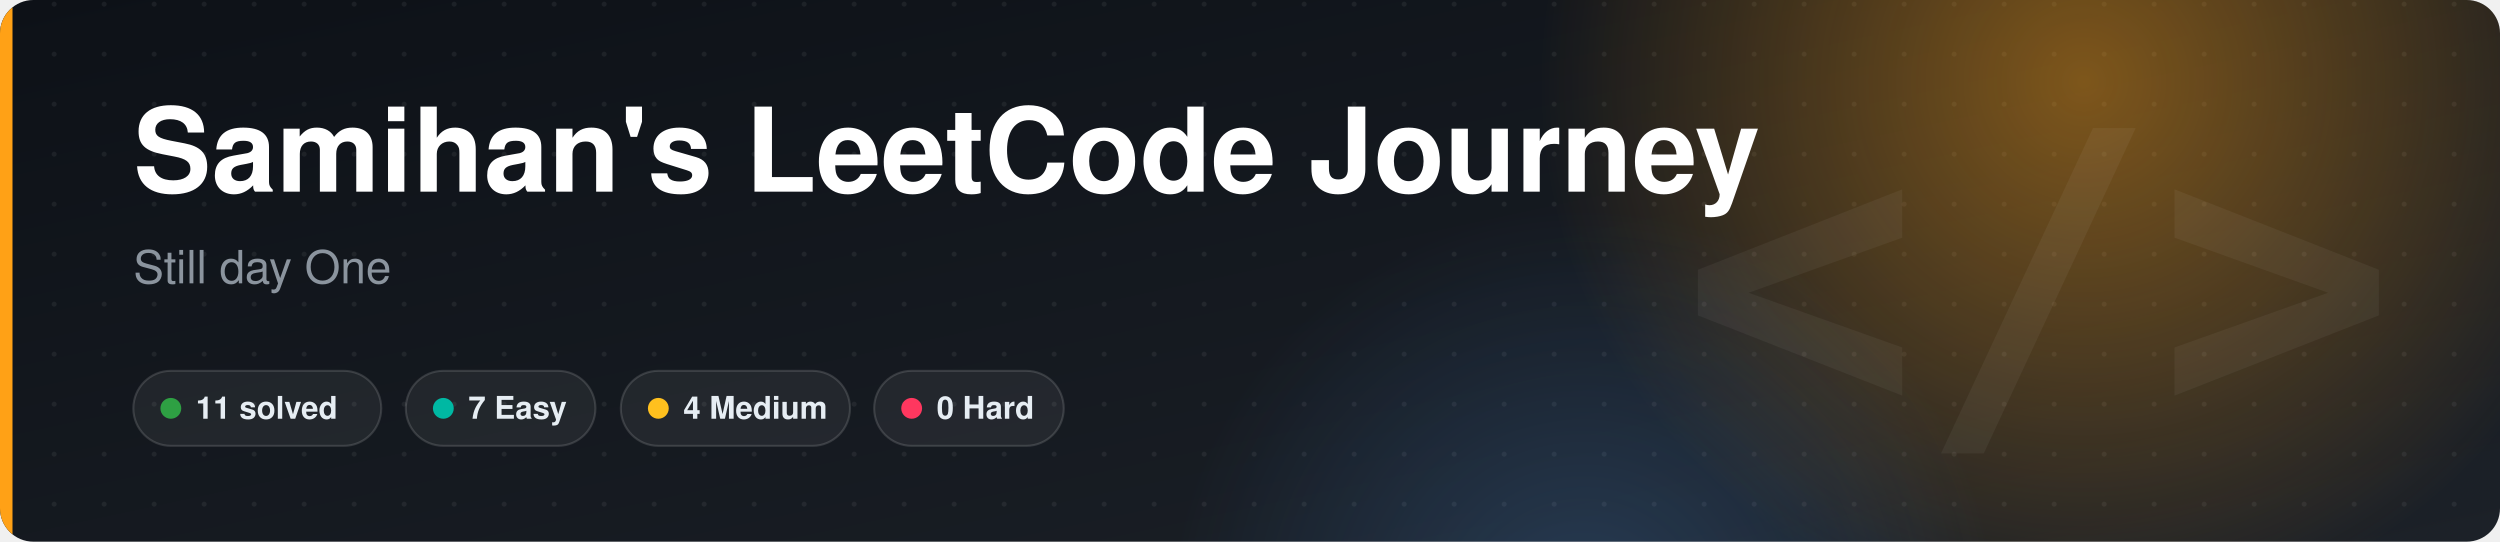
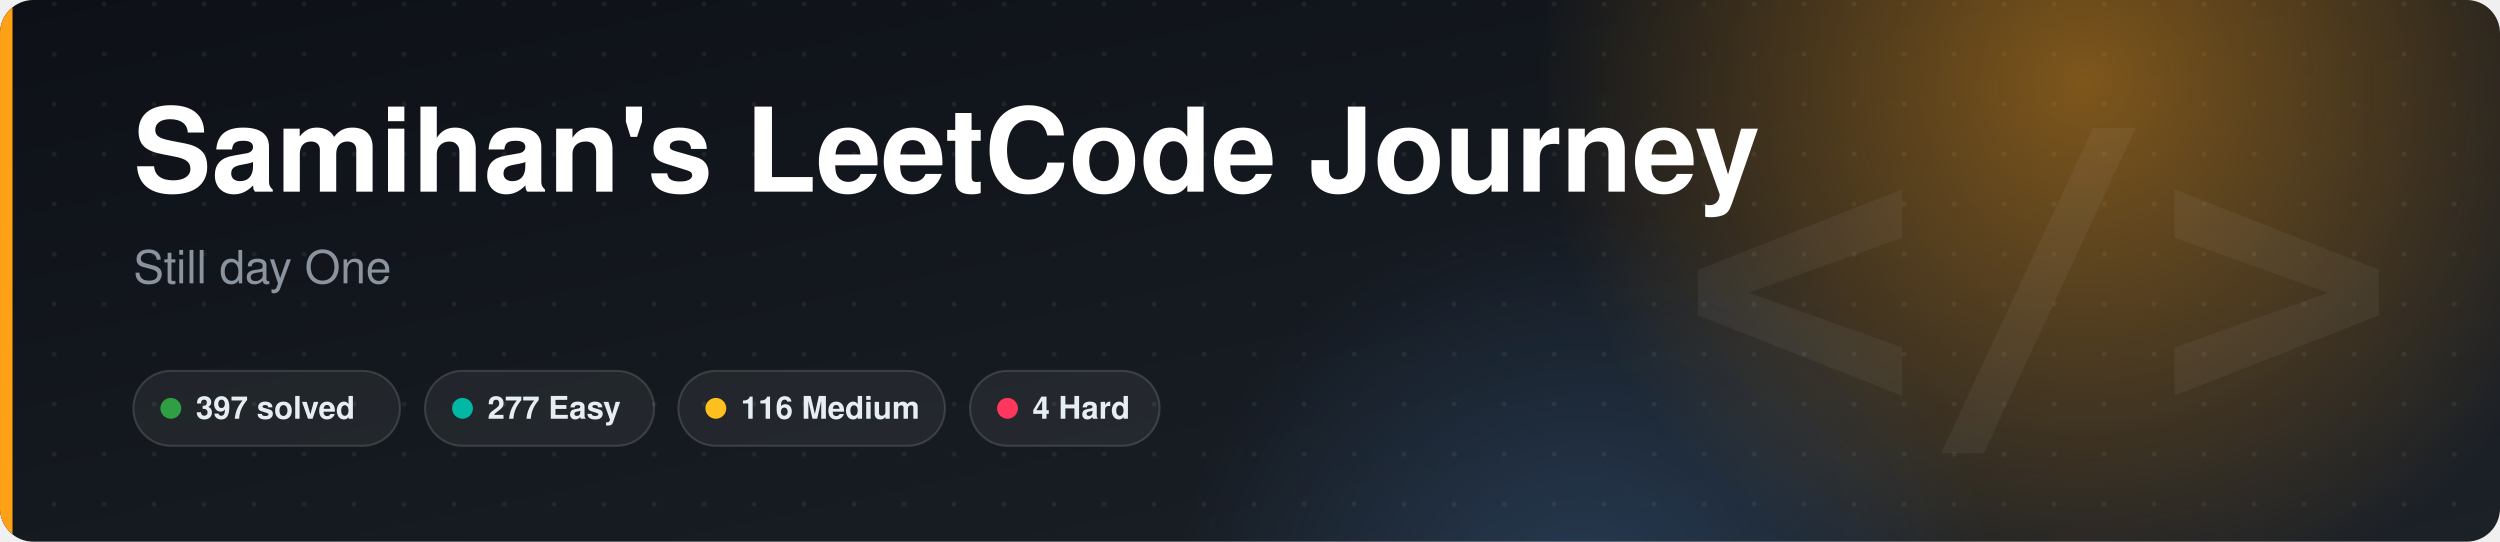
<svg xmlns="http://www.w3.org/2000/svg" width="1200" height="260" viewBox="0 0 1200 260" font-family="-apple-system,BlinkMacSystemFont,'Segoe UI',Helvetica,Arial,sans-serif" role="img" aria-labelledby="t">
  <style>
.bg{fill:#ffffff;stroke:#d0d7de}.title{fill:#1f2328;font-size:18px;font-weight:600}.muted{fill:#656d76;font-size:12px}
.label{fill:#1f2328;font-size:13px;font-weight:600}.value{fill:#1f2328;font-size:22px;font-weight:700}.value-sm{fill:#1f2328;font-size:14px;font-weight:700}
.total{fill:#1f2328;font-size:30px;font-weight:700}.track{fill:#eaeef2}.ring-track{stroke:#eaeef2}.divider{stroke:#d0d7de}.grid{stroke:#d0d7de;fill:none}
@media (prefers-color-scheme: dark){.bg{fill:#0d1117;stroke:#30363d}.title,.label,.value,.value-sm,.total{fill:#e6edf3}.muted{fill:#8b949e}.track{fill:#21262d}.ring-track{stroke:#21262d}.divider{stroke:#30363d}.grid{stroke:#30363d}}
@keyframes ls-fade{from{opacity:0;transform:translateY(6px)}to{opacity:1;transform:none}}
@keyframes ls-grow{from{transform:scaleX(0)}to{transform:scaleX(1)}}
@keyframes ls-pop{from{opacity:0;transform:scale(.2)}to{opacity:1;transform:scale(1)}}
@keyframes ls-pulse{0%,100%{opacity:1}50%{opacity:.3}}
.fade{animation:ls-fade .6s ease-out both}
.grow{transform-box:fill-box;transform-origin:left center;animation:ls-grow .9s cubic-bezier(.2,.7,.3,1) both}
.pulse{animation:ls-pulse 1.8s ease-in-out infinite}
.d1{animation-delay:0.12s}
.d2{animation-delay:0.24s}
.d3{animation-delay:0.36s}
.d4{animation-delay:0.48s}
.d5{animation-delay:0.60s}
.d6{animation-delay:0.72s}
.d7{animation-delay:0.84s}
.d8{animation-delay:0.96s}
@media (prefers-reduced-motion: reduce){*{animation:none!important}}
@keyframes ls-drift{0%,100%{transform:translate(0,0)}50%{transform:translate(-60px,18px)}}
.glow{animation:ls-drift 14s ease-in-out infinite}
</style>
  <defs>
    <linearGradient id="bn-bg" x1="0" y1="0" x2="1" y2="1">
      <stop offset="0" stop-color="#0d1117" />
      <stop offset="1" stop-color="#1c2128" />
    </linearGradient>
    <radialGradient id="bn-glow">
      <stop offset="0" stop-color="#ffa116" stop-opacity="0.45" />
      <stop offset="1" stop-color="#ffa116" stop-opacity="0" />
    </radialGradient>
    <radialGradient id="bn-glow2">
      <stop offset="0" stop-color="#58a6ff" stop-opacity="0.22" />
      <stop offset="1" stop-color="#58a6ff" stop-opacity="0" />
    </radialGradient>
    <pattern id="bn-dots" width="24" height="24" patternUnits="userSpaceOnUse">
      <circle cx="2" cy="2" r="1.2" fill="#ffffff" fill-opacity="0.06" />
    </pattern>
    <clipPath id="bn-clip">
      <rect width="1200" height="260" rx="16" />
    </clipPath>
  </defs>
  <g clip-path="url(#bn-clip)">
    <rect width="1200" height="260" fill="url(#bn-bg)" />
    <rect width="1200" height="260" fill="url(#bn-dots)" />
    <circle cx="1000" cy="40" r="260" fill="url(#bn-glow)" class="glow" />
    <circle cx="760" cy="300" r="200" fill="url(#bn-glow2)" />
    <text x="1150" y="200" text-anchor="end" font-family="SFMono-Regular,Consolas,monospace" font-size="190" font-weight="700" fill="#ffffff" fill-opacity="0.05">&lt;/&gt;</text>
    <rect x="0" y="0" width="6" height="260" fill="#ffa116" />
  </g>
  <text x="64" y="92" fill="#ffffff" font-size="56" font-weight="800" class="fade">Samihan's LeetCode Journey</text>
  <text x="64" y="136" fill="#8b949e" font-size="22" class="fade d1">Still day One</text>
  <g class="fade d3">
-     <rect x="64" y="178" width="119" height="36" rx="18" fill="#ffffff" fill-opacity="0.06" stroke="#ffffff" stroke-opacity="0.14" />
+     <rect x="64" y="178" width="128" height="36" rx="18" fill="#ffffff" fill-opacity="0.06" stroke="#ffffff" stroke-opacity="0.14" />
    <circle cx="82" cy="196" r="5" fill="#2ea043" />
-     <text x="94" y="201" fill="#e6edf3" font-size="15" font-weight="600">11 solved</text>
+     <text x="94" y="201" fill="#e6edf3" font-size="15" font-weight="600">397 solved</text>
  </g>
  <g class="fade d4">
-     <rect x="194.8" y="178" width="91" height="36" rx="18" fill="#ffffff" fill-opacity="0.06" stroke="#ffffff" stroke-opacity="0.14" />
-     <circle cx="212.8" cy="196" r="5" fill="#00b8a3" />
-     <text x="224.8" y="201" fill="#e6edf3" font-size="15" font-weight="600">7 Easy</text>
+     <rect x="204" y="178" width="110" height="36" rx="18" fill="#ffffff" fill-opacity="0.06" stroke="#ffffff" stroke-opacity="0.14" />
+     <circle cx="222" cy="196" r="5" fill="#00b8a3" />
+     <text x="234" y="201" fill="#e6edf3" font-size="15" font-weight="600">277 Easy</text>
  </g>
  <g class="fade d5">
-     <rect x="298" y="178" width="110" height="36" rx="18" fill="#ffffff" fill-opacity="0.06" stroke="#ffffff" stroke-opacity="0.14" />
-     <circle cx="316" cy="196" r="5" fill="#ffc01e" />
-     <text x="328" y="201" fill="#e6edf3" font-size="15" font-weight="600">4 Medium</text>
+     <rect x="325.6" y="178" width="128" height="36" rx="18" fill="#ffffff" fill-opacity="0.06" stroke="#ffffff" stroke-opacity="0.14" />
+     <circle cx="343.6" cy="196" r="5" fill="#ffc01e" />
+     <text x="355.6" y="201" fill="#e6edf3" font-size="15" font-weight="600">116 Medium</text>
  </g>
  <g class="fade d6">
-     <rect x="419.6" y="178" width="91" height="36" rx="18" fill="#ffffff" fill-opacity="0.06" stroke="#ffffff" stroke-opacity="0.14" />
-     <circle cx="437.6" cy="196" r="5" fill="#ff375f" />
-     <text x="449.6" y="201" fill="#e6edf3" font-size="15" font-weight="600">0 Hard</text>
+     <rect x="465.6" y="178" width="91" height="36" rx="18" fill="#ffffff" fill-opacity="0.06" stroke="#ffffff" stroke-opacity="0.14" />
+     <circle cx="483.6" cy="196" r="5" fill="#ff375f" />
+     <text x="495.6" y="201" fill="#e6edf3" font-size="15" font-weight="600">4 Hard</text>
  </g>
</svg>
